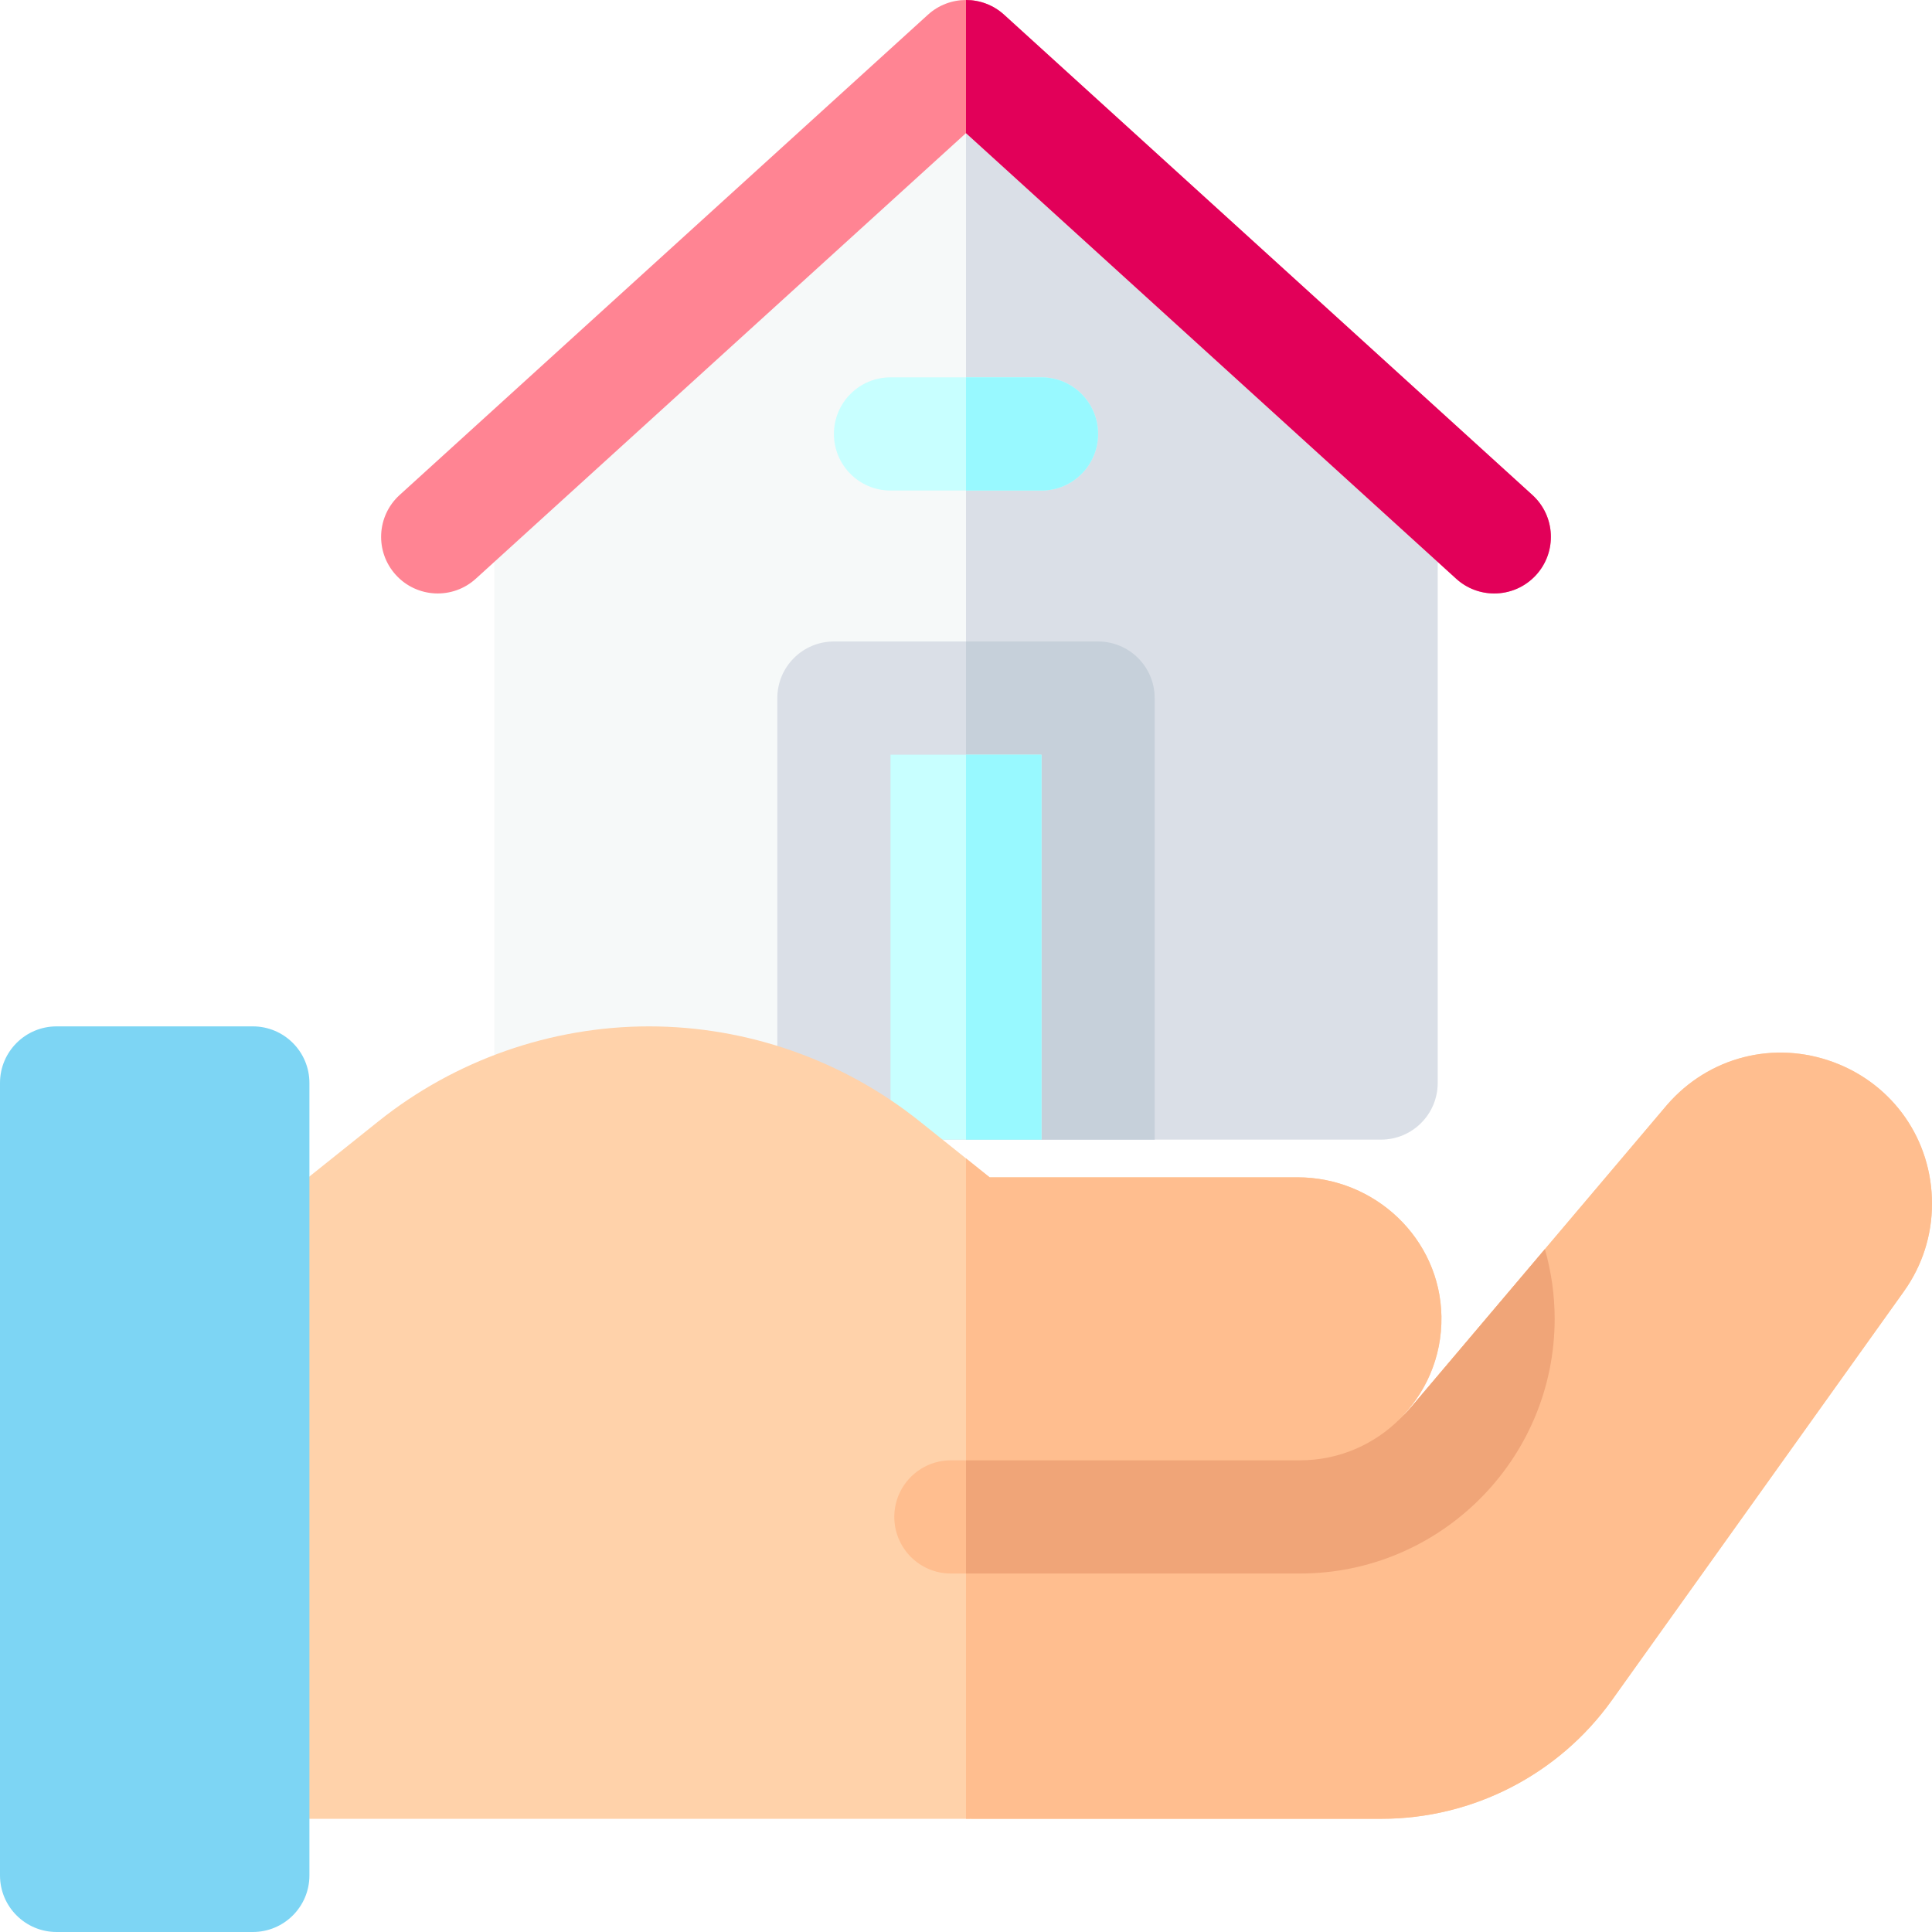
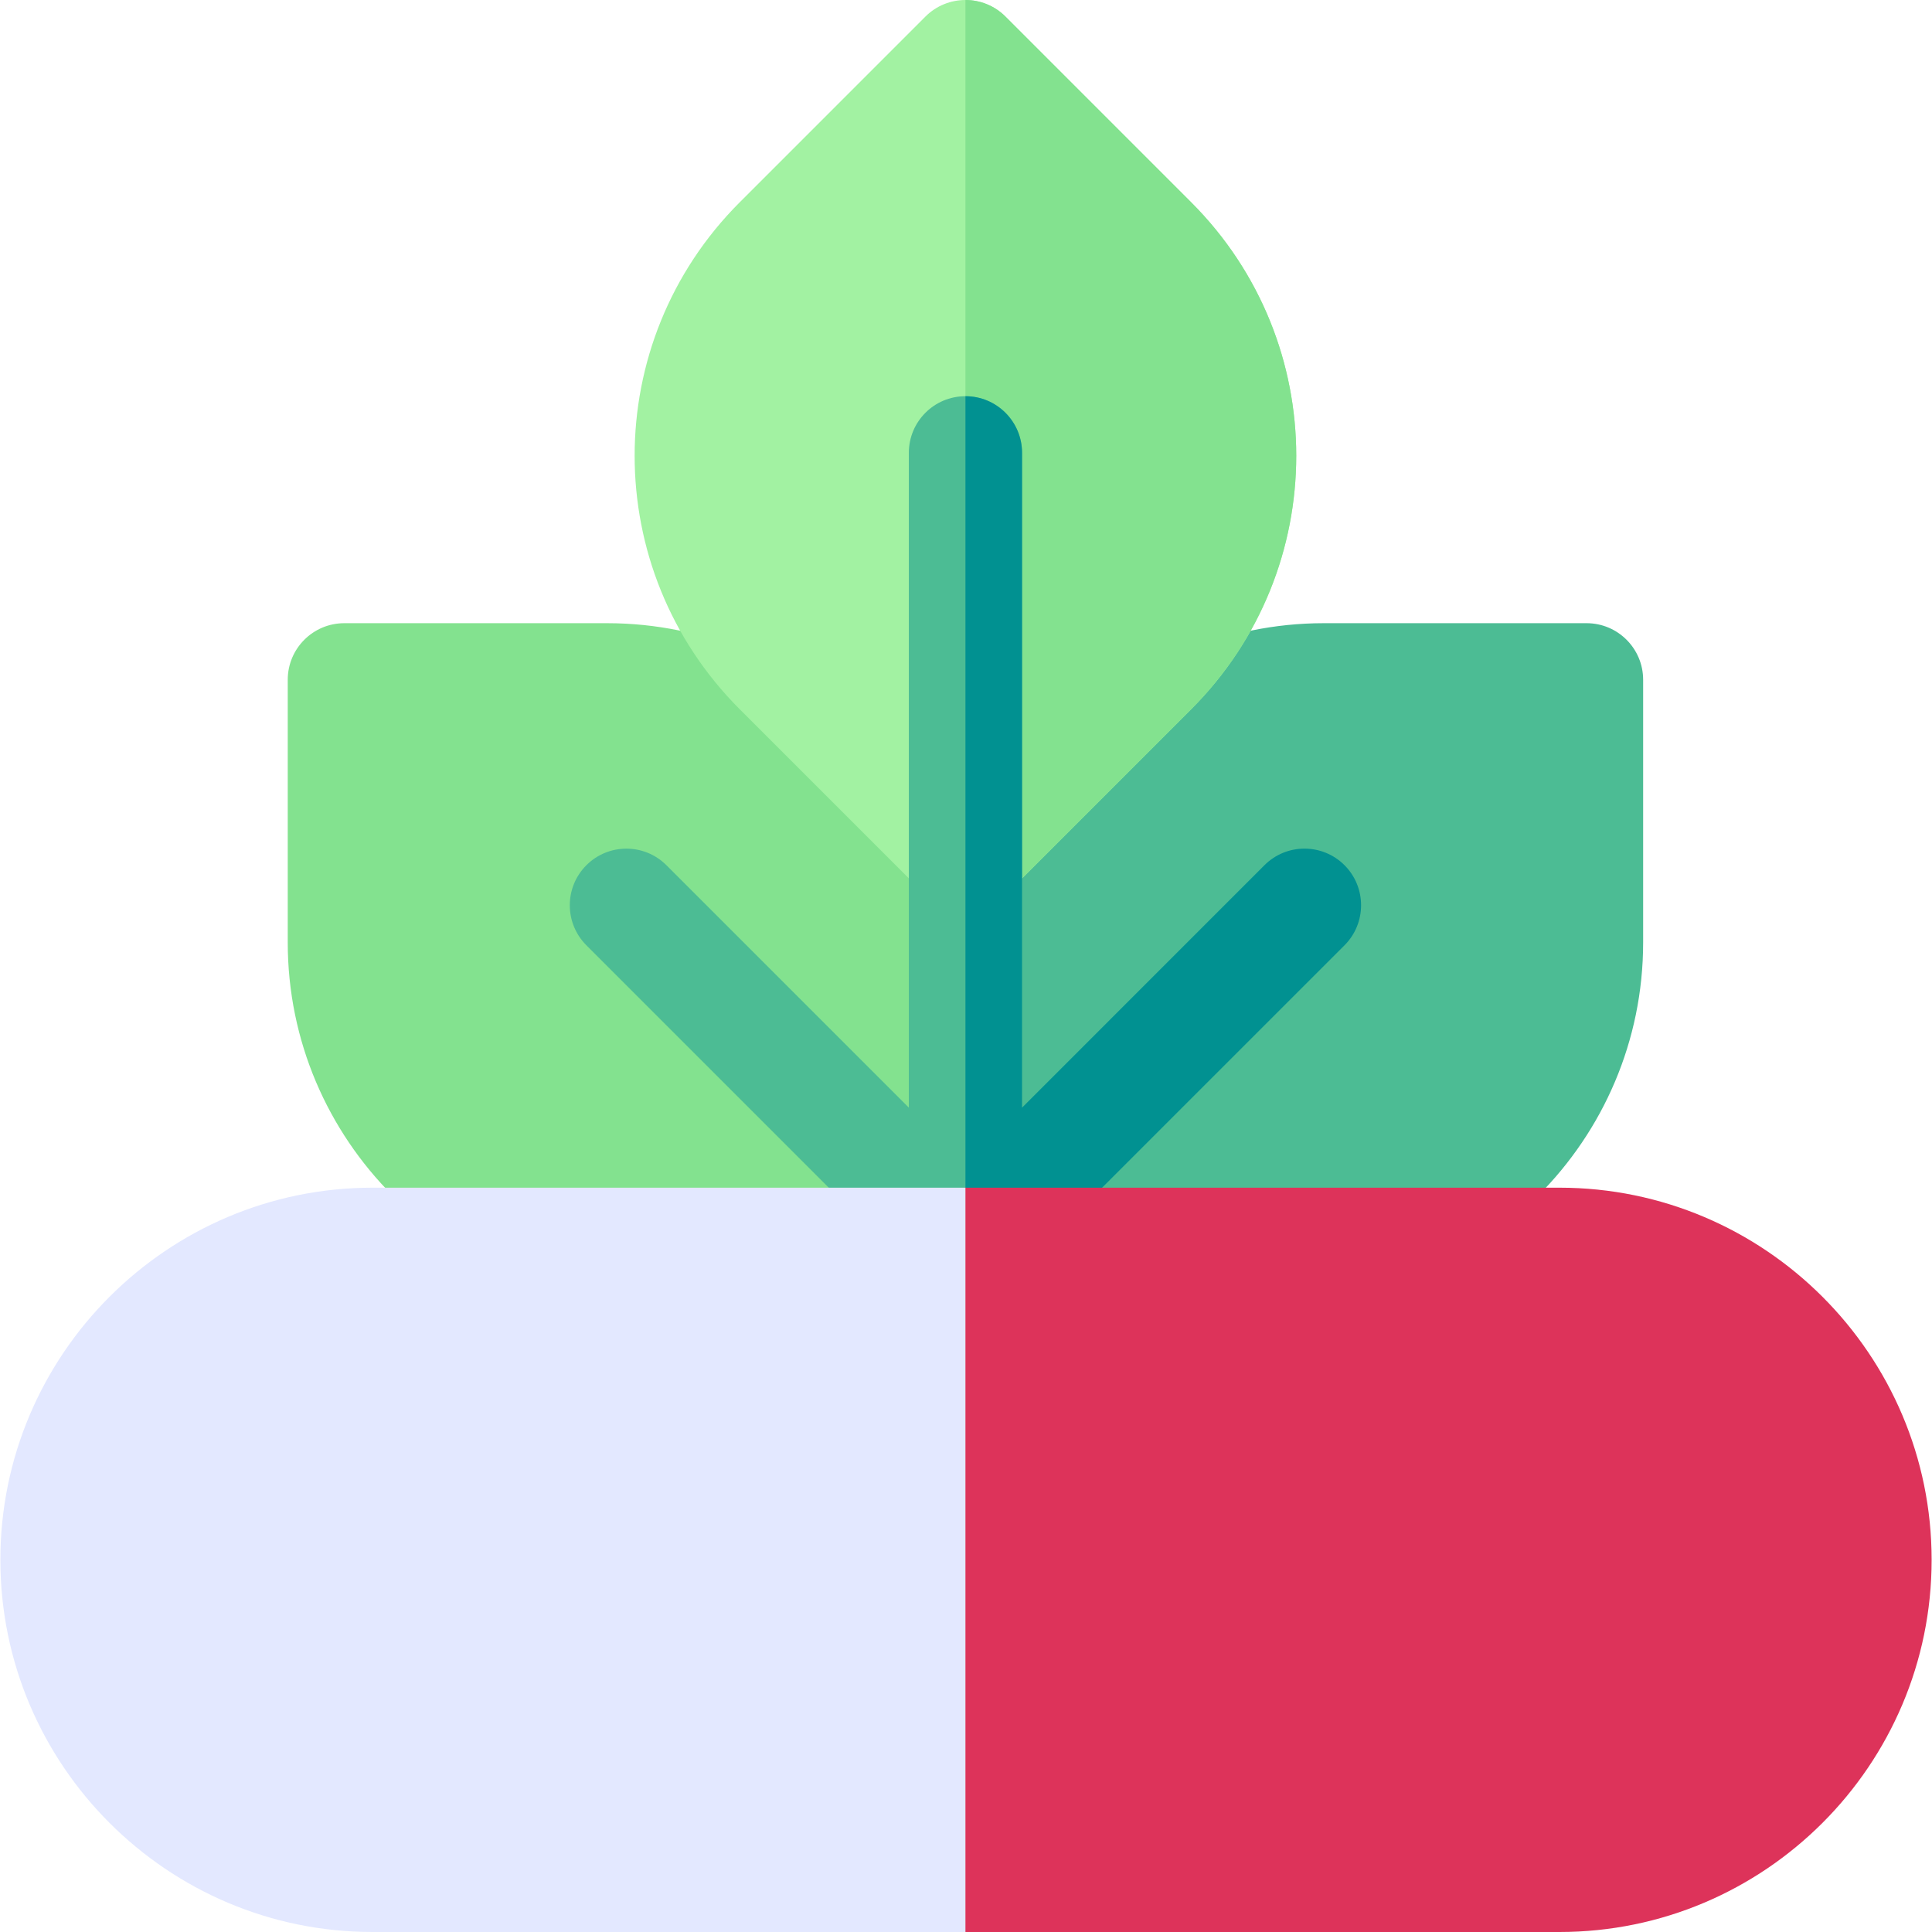
<svg xmlns="http://www.w3.org/2000/svg" id="Capa_1" enable-background="new 0 0 512 512" height="512" viewBox="0 0 512 512" width="512">
  <g>
-     <path d="m256 15-125 113.636v158.364c0 8.284 6.716 15 15 15h220c8.284 0 15-6.716 15-15v-158.364z" fill="#f6f9f9" />
-     <path d="m366 302c8.284 0 15-6.716 15-15v-158.364l-125-113.636v287z" fill="#dadfe7" />
-     <path d="m306 302h-100v-117c0-8.284 6.716-15 15-15h70c8.284 0 15 6.716 15 15z" fill="#dadfe7" />
-     <path d="m291 170h-35v132h50v-117c0-8.284-6.716-15-15-15z" fill="#c6d0da" />
-     <path d="m236 200h40v102h-40z" fill="#c8ffff" />
-     <path d="m256 200h20v102h-20z" fill="#98f9ff" />
-     <path d="m276 130h-40c-8.284 0-15-6.716-15-15s6.716-15 15-15h40c8.284 0 15 6.716 15 15s-6.716 15-15 15z" fill="#c8ffff" />
-     <path d="m276 100h-20v30h20c8.284 0 15-6.716 15-15s-6.716-15-15-15z" fill="#98f9ff" />
-     <path d="m395.996 157.273c-3.601 0-7.212-1.288-10.086-3.901l-129.91-118.1-129.91 118.1c-6.129 5.572-15.615 5.121-21.188-1.009s-5.121-15.617 1.009-21.189l140-127.273c5.721-5.201 14.459-5.201 20.18 0l140 127.273c6.13 5.573 6.582 15.06 1.009 21.189-2.96 3.256-7.026 4.91-11.104 4.91z" fill="#ff8493" />
-     <path d="m385.91 153.372c2.874 2.613 6.485 3.901 10.086 3.901 4.078 0 8.144-1.654 11.103-4.91 5.573-6.13 5.121-15.617-1.009-21.189l-140-127.273c-2.861-2.601-6.475-3.901-10.09-3.901v35.272z" fill="#e20059" />
-     <path d="m485.987 281.523c-15.804-5.894-33.15-1.468-44.197 11.277-.038.044-.076.088-.113.132l-67.649 79.912c-1.151 1.359-2.392 2.62-3.695 3.8 7.325-6.974 11.849-16.866 11.662-27.797-.352-20.564-17.59-36.847-38.157-36.847h-81.576l-18.562-14.849c-20.273-16.219-45.737-25.151-71.7-25.151s-51.427 8.932-71.7 25.151l-22.67 18.136c-3.559 2.846-5.63 7.156-5.63 11.713v155h185c.07 0 .137-.009.206-.01.073.001.144.01.218.01h108.699c24.168 0 46.982-11.741 61.03-31.407l77.396-108.356c4.874-6.821 7.45-14.859 7.45-23.245.001-16.867-10.21-31.574-26.012-37.469z" fill="#ffd2aa" />
-     <path d="m485.987 281.523c-15.804-5.894-33.15-1.468-44.197 11.277-.038.044-.076.088-.113.132l-67.649 79.912c-1.151 1.359-2.392 2.62-3.695 3.8 7.325-6.974 11.849-16.866 11.662-27.797-.352-20.564-17.589-36.847-38.157-36.847h-81.576l-6.262-5.009v175.009h1c.07 0 .137-.009.206-.01.073.001.144.01.218.01h108.699c24.168 0 46.982-11.741 61.03-31.407l77.396-108.356c4.874-6.821 7.45-14.859 7.45-23.245.001-16.867-10.21-31.574-26.012-37.469z" fill="#ffbe8f" />
-     <path d="m237 402c0 8.284 6.716 15 15 15h92.5c37.22 0 67.5-30.28 67.5-67.5 0-6.399-.915-12.586-2.586-18.456l-35.386 41.801c-.927 1.096-1.926 2.112-2.957 3.089-6.795 6.83-16.197 11.066-26.571 11.066h-92.5c-8.284 0-15 6.716-15 15z" fill="#ffbe8f" />
-     <path d="m374.028 372.845c-.927 1.096-1.926 2.112-2.957 3.089-6.795 6.83-16.197 11.066-26.571 11.066h-88.5v30h88.5c37.22 0 67.5-30.28 67.5-67.5 0-6.399-.915-12.586-2.586-18.456z" fill="#f0a578" />
-     <path d="m67 512h-52c-8.284 0-15-6.716-15-15v-210c0-8.284 6.716-15 15-15h52c8.284 0 15 6.716 15 15v210c0 8.284-6.716 15-15 15z" fill="#7dd5f4" />
+     <path d="m160.852 165.151h-69.598c-8.284 0-15 6.716-15 15v69.598c0 52.383 42.617 95 95 95h69.598c8.284 0 15-6.716 15-15v-69.598c0-52.383-42.617-95-95-95z" fill="#83e28f" />
+     <path d="m420.45 165.151h-69.598c-52.383 0-95 42.617-95 95v69.598c0 8.284 6.716 15 15 15h69.598c52.383 0 95-42.617 95-95v-69.598c0-8.284-6.716-15-15-15z" fill="#4cbc94" />
+     <path d="m315.671 53.607-49.213-49.213c-5.854-5.855-15.357-5.857-21.213 0l-49.213 49.213c-37.126 37.126-37.132 97.219 0 134.35l49.213 49.213c5.854 5.855 15.357 5.857 21.213 0l49.213-49.213c37.126-37.126 37.132-97.219 0-134.35z" fill="#a2f2a2" />
+     <path d="m315.672 187.96-49.21 49.21c-2.93 2.93-6.77 4.39-10.61 4.39v-241.56c3.84 0 7.68 1.46 10.61 4.39l49.21 49.22c37.13 37.13 37.13 97.22 0 134.35z" fill="#83e28f" />
+     <path d="m356.308 229.293c-5.857-5.858-15.355-5.858-21.213 0l-64.243 64.243v-173.536c0-8.284-6.716-15-15-15s-15 6.716-15 15v173.536l-64.243-64.243c-5.857-5.858-15.355-5.858-21.213 0s-5.858 15.355 0 21.213l85.456 85.456v40.038c0 8.284 6.716 15 15 15s15-6.716 15-15v-40.038l85.456-85.456c5.859-5.858 5.859-15.355 0-21.213z" fill="#4cbc94" />
+     <path d="m356.312 250.51-85.46 85.45v40.04c0 8.28-6.72 15-15 15v-286c8.28 0 15 6.72 15 15v173.54l64.24-64.25c5.86-5.86 15.36-5.86 21.22 0 5.85 5.86 5.85 15.36 0 21.22z" fill="#019191" />
+     <g>
+       <path d="m413.277 314.749h-157.777v197.251h157.777c54.382 0 98.625-44.243 98.625-98.625s-44.243-98.626-98.625-98.626z" fill="#dd335a" />
+       <path d="m98.723 314.749c-54.382 0-98.625 44.243-98.625 98.625s44.243 98.626 98.625 98.626h157.129v-197.251z" fill="#e3e8ff" />
+     </g>
  </g>
</svg>
